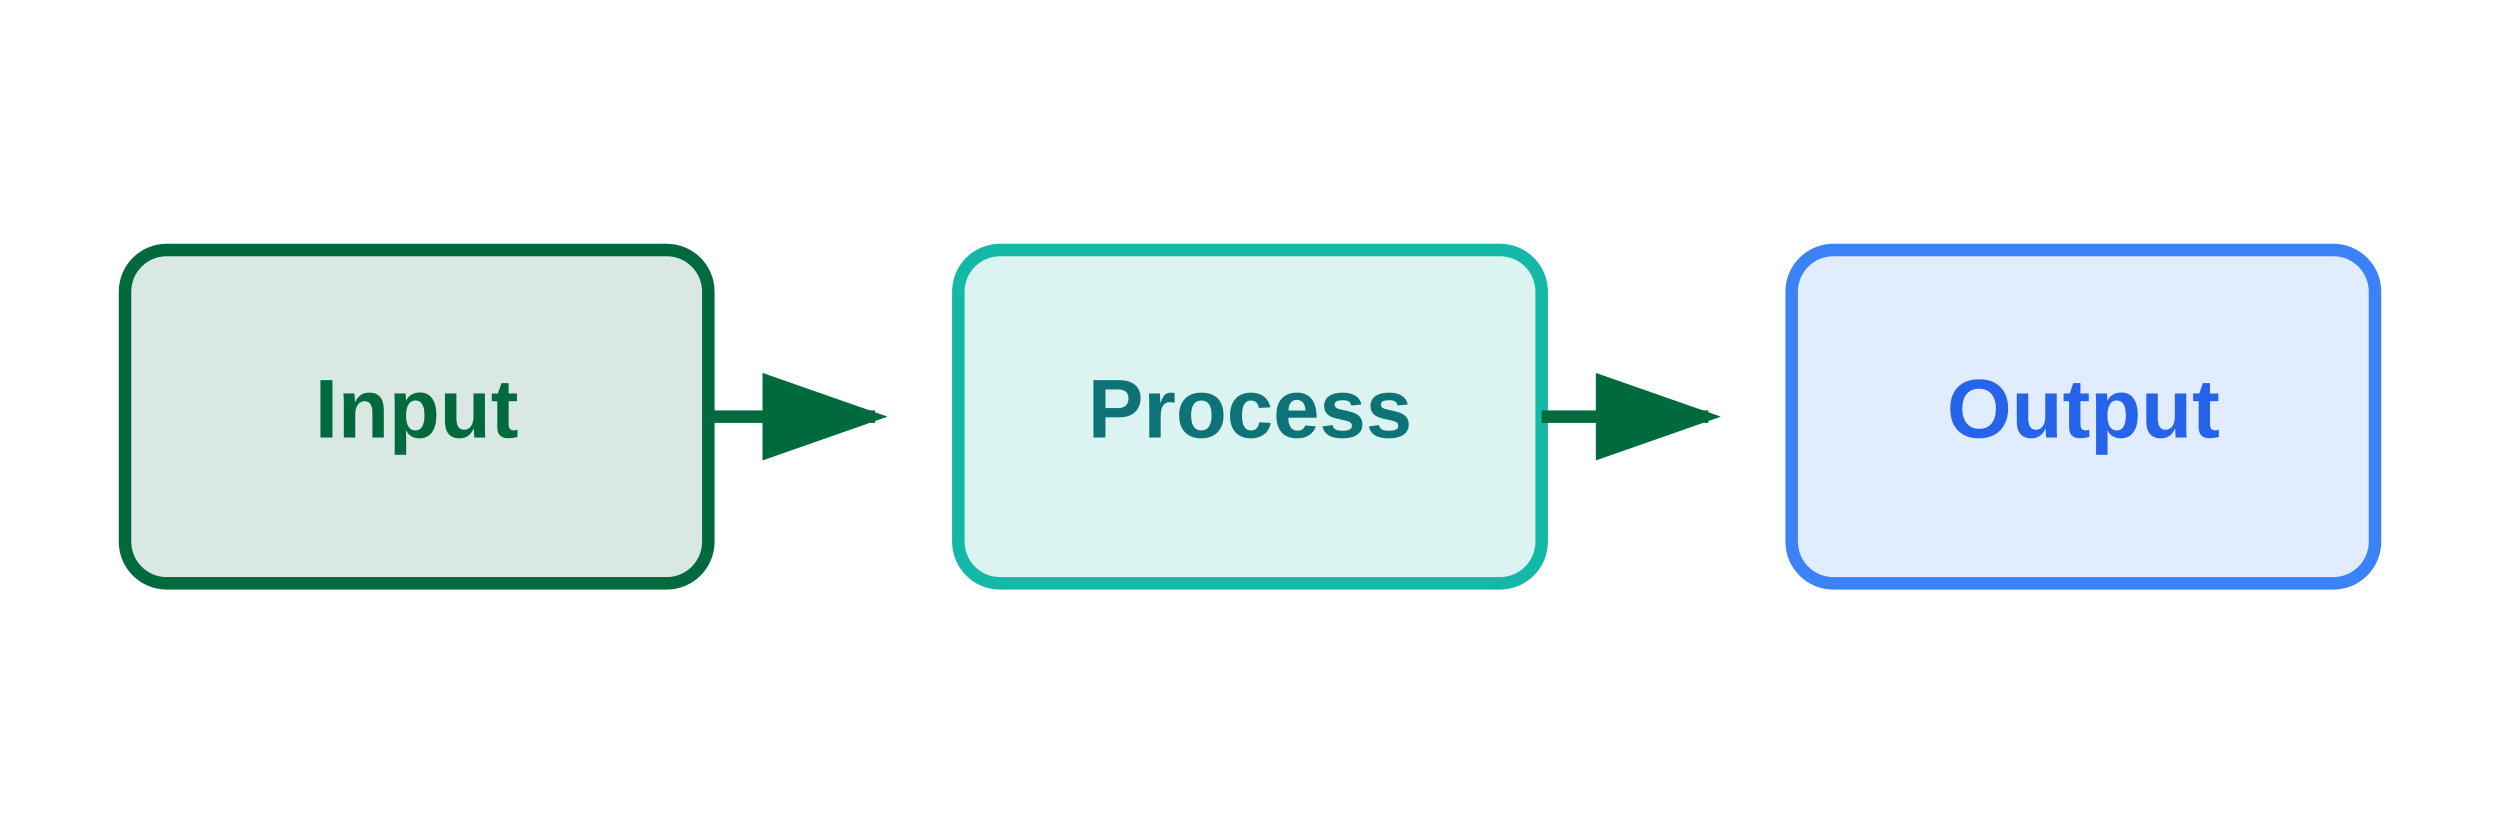
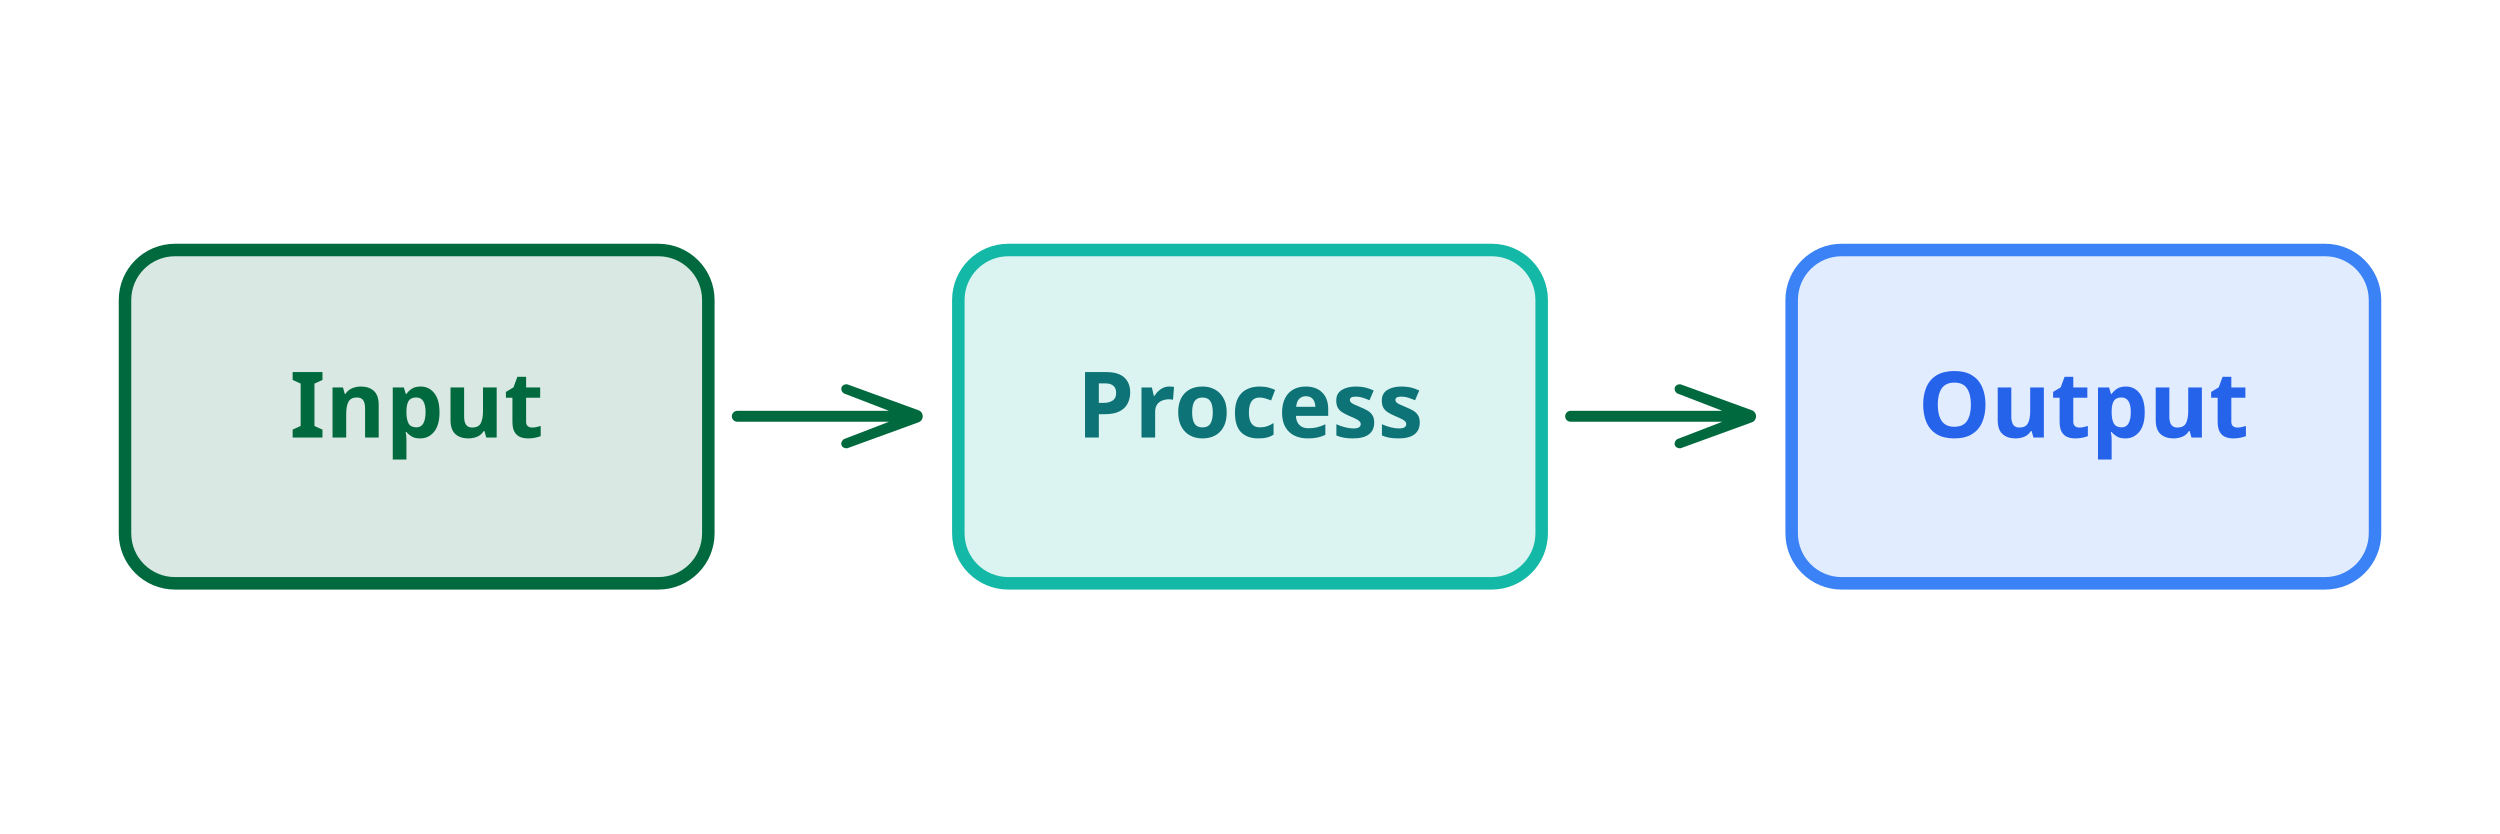
<svg xmlns="http://www.w3.org/2000/svg" viewBox="0 0 600 200" width="600" height="200">
  <defs>
-     <marker id="arrowhead" markerWidth="10" markerHeight="7" refX="9" refY="3.5" orient="auto">
-       <polygon points="0 0, 10 3.5, 0 7" fill="#00693e" />
-     </marker>
+     <symbol id="arrow-symbol" viewBox="0 0 76.41 27.12">
+       <path d="M43.3,1.69c-.92-.1-1.78.32-2.08,1.1-.3.79.06,1.69.83,2.23l1.19.46s0,0,0,0c0,0,0,0,0,0l15.39,5.94H2.98c-1.1,0-2,.9-2,2s.9,2,2,2h55.64l-15.4,5.94s0,0,0,0c0,0,0,0,0,0l-1.17.45c-.77.54-1.14,1.45-.83,2.24.3.78,1.16,1.2,2.09,1.1l1.15-.42s0,0,.01,0c0,0,0,0,0,0l24.98-9.1c2.07-.75,2.06-3.67,0-4.42L44.45,2.11" fill="currentColor" />
+     </symbol>
  </defs>
-   <rect x="30" y="60" width="140" height="80" rx="10" ry="10" fill="rgba(0, 105, 62, 0.15)" stroke="#00693e" stroke-width="3" />
-   <text x="100" y="105" font-family="Arial, sans-serif" font-size="20" font-weight="bold" fill="#00693e" text-anchor="middle">Input</text>
-   <line x1="170" y1="100" x2="210" y2="100" stroke="#00693e" stroke-width="3" marker-end="url(#arrowhead)" />
-   <rect x="230" y="60" width="140" height="80" rx="10" ry="10" fill="rgba(20, 184, 166, 0.15)" stroke="#14b8a6" stroke-width="3" />
-   <text x="300" y="105" font-family="Arial, sans-serif" font-size="20" font-weight="bold" fill="#0d7377" text-anchor="middle">Process</text>
-   <line x1="370" y1="100" x2="410" y2="100" stroke="#00693e" stroke-width="3" marker-end="url(#arrowhead)" />
-   <rect x="430" y="60" width="140" height="80" rx="10" ry="10" fill="rgba(59, 130, 246, 0.15)" stroke="#3b82f6" stroke-width="3" />
-   <text x="500" y="105" font-family="Arial, sans-serif" font-size="20" font-weight="bold" fill="#2563eb" text-anchor="middle">Output</text>
+   <rect x="30" y="60" width="140" height="80" rx="12" ry="12" fill="rgba(0, 105, 62, 0.15)" stroke="#00693e" stroke-width="3" />
+   <text x="100" y="105" font-family="'Avenir LT Std', Avenir, 'Avenir Next', sans-serif" font-size="22" font-weight="600" fill="#00693e" text-anchor="middle">Input</text>
+   <use href="#arrow-symbol" x="175" y="86" width="50" height="28" style="color: #00693e" />
+   <rect x="230" y="60" width="140" height="80" rx="12" ry="12" fill="rgba(20, 184, 166, 0.15)" stroke="#14b8a6" stroke-width="3" />
+   <text x="300" y="105" font-family="'Avenir LT Std', Avenir, 'Avenir Next', sans-serif" font-size="22" font-weight="600" fill="#0d7377" text-anchor="middle">Process</text>
+   <use href="#arrow-symbol" x="375" y="86" width="50" height="28" style="color: #00693e" />
+   <rect x="430" y="60" width="140" height="80" rx="12" ry="12" fill="rgba(59, 130, 246, 0.15)" stroke="#3b82f6" stroke-width="3" />
+   <text x="500" y="105" font-family="'Avenir LT Std', Avenir, 'Avenir Next', sans-serif" font-size="22" font-weight="600" fill="#2563eb" text-anchor="middle">Output</text>
</svg>
